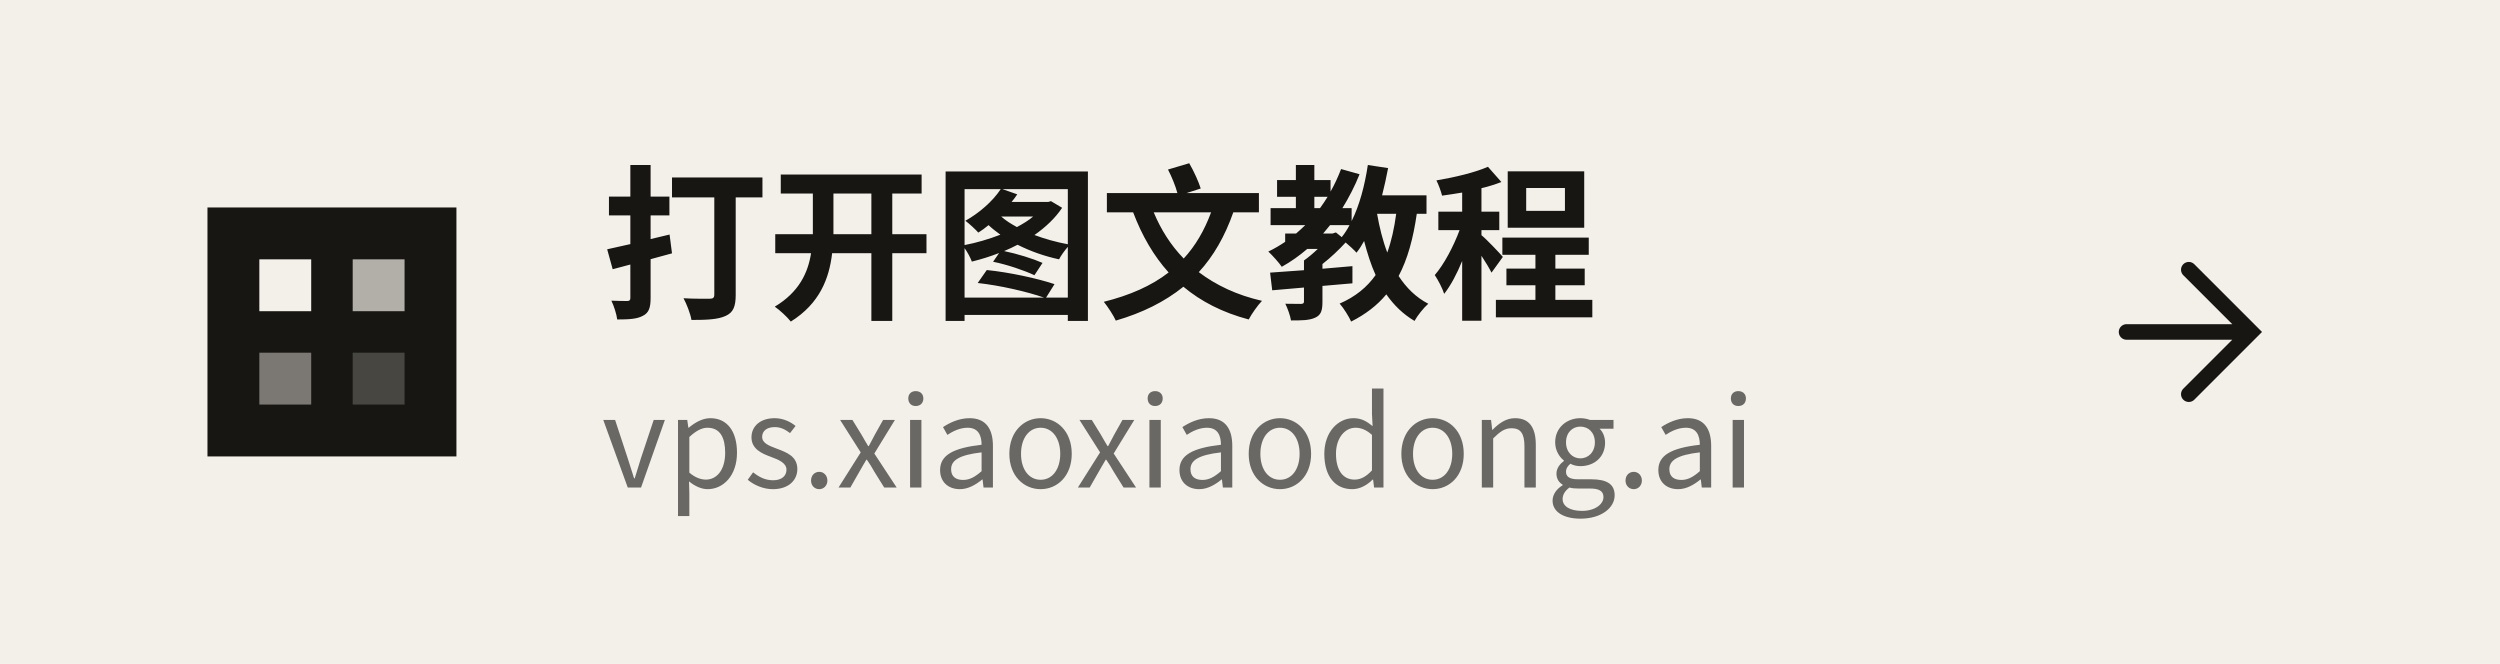
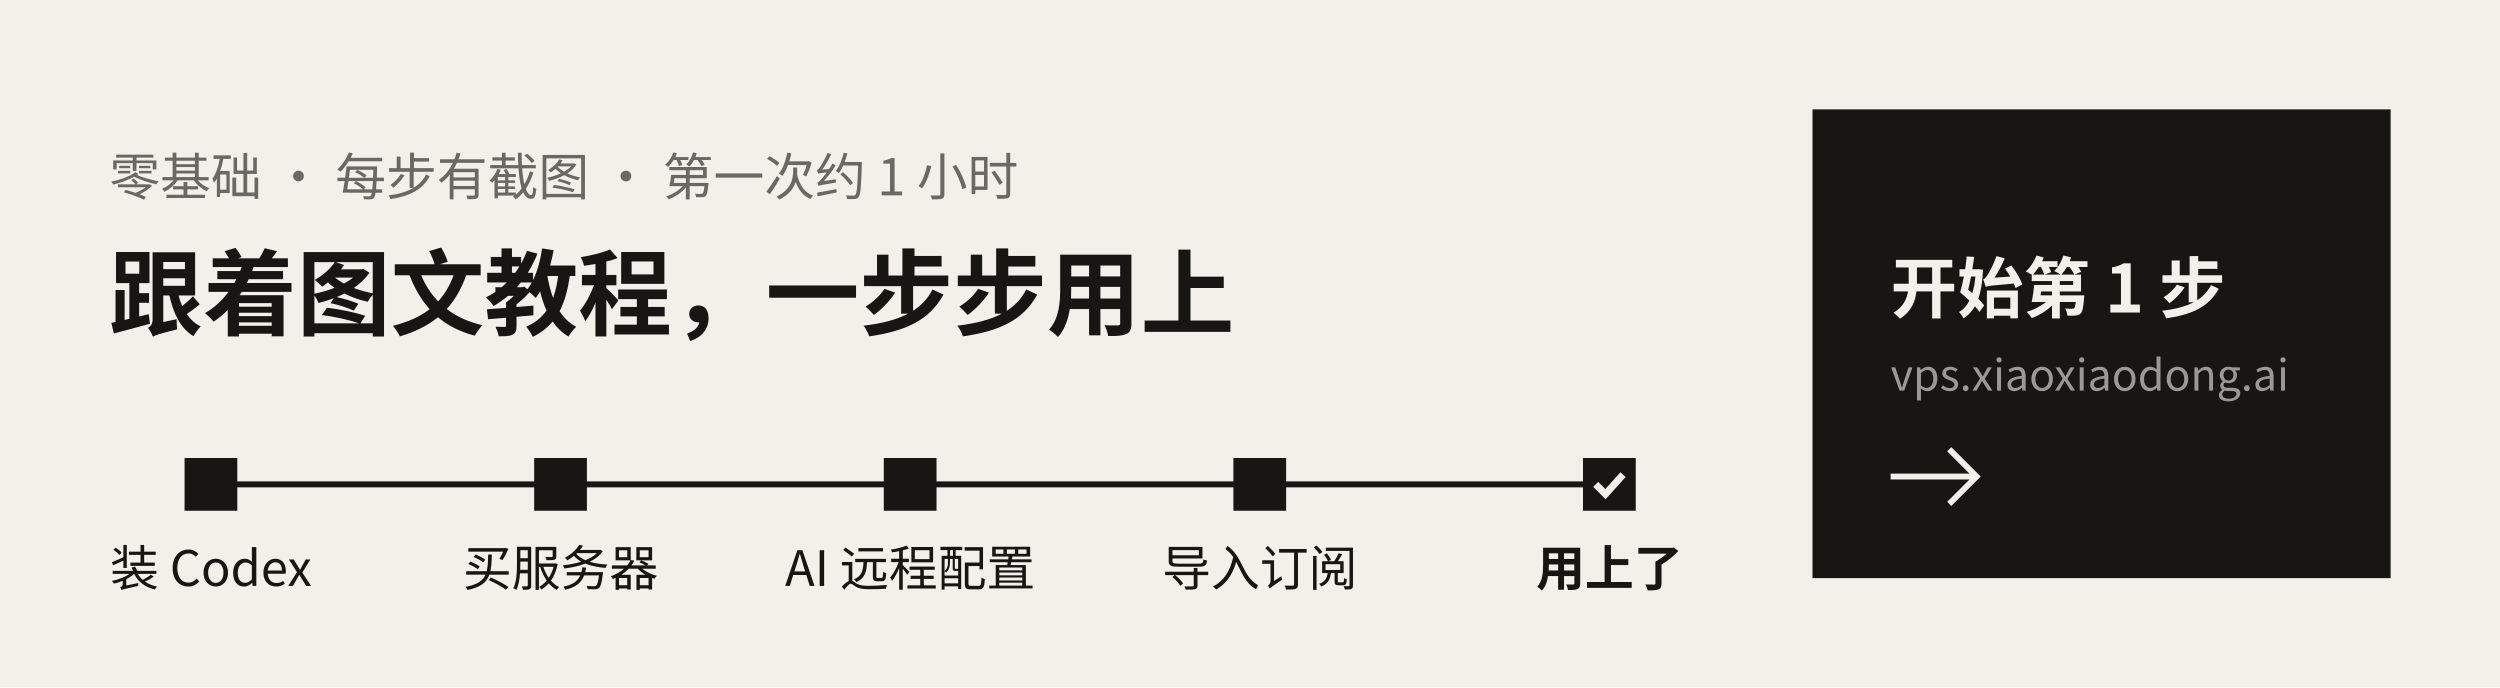
- <svg xmlns="http://www.w3.org/2000/svg" width="241" height="64" viewBox="0 0 241 64" role="img" aria-label="打开图文教程">
-   <rect width="241" height="64" fill="#f3f0ea" />
-   <rect x="20" y="20" width="24" height="24" fill="#171612" />
-   <rect x="25" y="25" width="5" height="5" fill="#f3f0ea" opacity="1" />
-   <rect x="34" y="25" width="5" height="5" fill="#f3f0ea" opacity="0.7" />
-   <rect x="25" y="34" width="5" height="5" fill="#f3f0ea" opacity="0.45" />
-   <rect x="34" y="34" width="5" height="5" fill="#f3f0ea" opacity="0.22" />
-   <text x="58" y="29.5" fill="#171612" font-family="-apple-system,BlinkMacSystemFont,'Segoe UI','PingFang SC','Hiragino Sans','Apple SD Gothic Neo','Malgun Gothic','Microsoft YaHei','Noto Sans CJK SC','Noto Sans Arabic','Noto Sans',Helvetica,Arial,sans-serif" font-size="16" font-weight="600" text-anchor="start">打开图文教程</text>
-   <text x="58" y="47" fill="#171612" fill-opacity=".62" font-family="-apple-system,BlinkMacSystemFont,'Segoe UI','PingFang SC','Hiragino Sans','Apple SD Gothic Neo','Malgun Gothic','Microsoft YaHei','Noto Sans CJK SC','Noto Sans Arabic','Noto Sans',Helvetica,Arial,sans-serif" font-size="12" font-weight="400" text-anchor="start" direction="ltr" unicode-bidi="embed">vps.xiaoxiaodong.ai</text>
-   <path d="M205 32.0h12M211 26.0l6 6-6 6" fill="none" stroke="#171612" stroke-width="1.5" stroke-linecap="round" stroke-linejoin="miter" />
+ <svg xmlns="http://www.w3.org/2000/svg" width="640" height="176" viewBox="0 0 640 176" role="img" aria-label="跟着图文教程，一步步用上">
+   <style>
+ .track{stroke-dasharray:358;animation:fill 7s linear infinite}
+ @keyframes fill{0%{stroke-dashoffset:358;opacity:1}62%{stroke-dashoffset:0}92%{stroke-dashoffset:0;opacity:1}100%{stroke-dashoffset:0;opacity:0}}
+ .arrow{animation:nudge 1.4s ease-in-out infinite}
+ @keyframes nudge{0%,100%{transform:translateX(0)}50%{transform:translateX(5px)}}
+ .shine{animation:shine 7s ease-in-out infinite}
+ @keyframes shine{0%,62%{transform:translateX(-80px)}76%,100%{transform:translateX(228px)}}
+ .ok{animation:ok 7s ease infinite}
+ @keyframes ok{0%,62%{opacity:0}66%,92%{opacity:1}100%{opacity:0}}
+ .n0{animation:n0 7s steps(1,end) infinite}
+ @keyframes n0{0%{fill-opacity:0}0%{fill-opacity:1}92%{fill-opacity:1}100%{fill-opacity:0}}
+ .l0{animation:l0 7s ease infinite}
+ @keyframes l0{0%{opacity:.4}0%{opacity:.4}3%{opacity:1}92%{opacity:1}100%{opacity:.4}}
+ .n1{animation:n1 7s steps(1,end) infinite}
+ @keyframes n1{0%{fill-opacity:0}15.5%{fill-opacity:1}92%{fill-opacity:1}100%{fill-opacity:0}}
+ .l1{animation:l1 7s ease infinite}
+ @keyframes l1{0%{opacity:.4}15.4%{opacity:.4}18.5%{opacity:1}92%{opacity:1}100%{opacity:.4}}
+ .n2{animation:n2 7s steps(1,end) infinite}
+ @keyframes n2{0%{fill-opacity:0}31%{fill-opacity:1}92%{fill-opacity:1}100%{fill-opacity:0}}
+ .l2{animation:l2 7s ease infinite}
+ @keyframes l2{0%{opacity:.4}30.9%{opacity:.4}34%{opacity:1}92%{opacity:1}100%{opacity:.4}}
+ .n3{animation:n3 7s steps(1,end) infinite}
+ @keyframes n3{0%{fill-opacity:0}46.5%{fill-opacity:1}92%{fill-opacity:1}100%{fill-opacity:0}}
+ .l3{animation:l3 7s ease infinite}
+ @keyframes l3{0%{opacity:.4}46.4%{opacity:.4}49.5%{opacity:1}92%{opacity:1}100%{opacity:.4}}
+ .n4{animation:n4 7s steps(1,end) infinite}
+ @keyframes n4{0%{fill-opacity:0}62%{fill-opacity:1}92%{fill-opacity:1}100%{fill-opacity:0}}
+ .l4{animation:l4 7s ease infinite}
+ @keyframes l4{0%{opacity:.4}61.9%{opacity:.4}65%{opacity:1}92%{opacity:1}100%{opacity:.4}}
+ @media (prefers-reduced-motion:reduce){*{animation:none!important}}
+ </style>
+   <defs>
+     <clipPath id="cc">
+       <rect x="464" y="28" width="148" height="120" />
+     </clipPath>
+     <linearGradient id="sg" x1="0" x2="1">
+       <stop offset="0" stop-color="#f3f0ea" stop-opacity="0" />
+       <stop offset=".5" stop-color="#f3f0ea" stop-opacity=".1" />
+       <stop offset="1" stop-color="#f3f0ea" stop-opacity="0" />
+     </linearGradient>
+   </defs>
+   <rect width="640" height="176" fill="#f3f0ea" />
+   <text x="28" y="50" font-family="-apple-system,BlinkMacSystemFont,'Segoe UI','PingFang SC','Hiragino Sans','Apple SD Gothic Neo','Malgun Gothic','Microsoft YaHei','Noto Sans CJK SC','Noto Sans Arabic','Noto Sans',Helvetica,Arial,sans-serif" font-size="13" font-weight="400" fill="#171612" fill-opacity=".62" text-anchor="start">零基础 · 每步有截图 · 第一次约 1 小时</text>
+   <text x="28" y="84" font-family="-apple-system,BlinkMacSystemFont,'Segoe UI','PingFang SC','Hiragino Sans','Apple SD Gothic Neo','Malgun Gothic','Microsoft YaHei','Noto Sans CJK SC','Noto Sans Arabic','Noto Sans',Helvetica,Arial,sans-serif" font-size="24" font-weight="700" fill="#171612" text-anchor="start">跟着图文教程，一步步用上</text>
+   <line x1="54" y1="124" x2="412" y2="124" stroke="#171612" stroke-opacity=".22" stroke-width="1.5" />
+   <line class="track" x1="54" y1="124" x2="412" y2="124" stroke="#171612" stroke-width="1.5" />
+   <rect class="n0" x="48" y="118" width="12" height="12" fill="#171612" stroke="#171612" stroke-width="1.5" />
+   <text x="54" y="150" font-family="-apple-system,BlinkMacSystemFont,'Segoe UI','PingFang SC','Hiragino Sans','Apple SD Gothic Neo','Malgun Gothic','Microsoft YaHei','Noto Sans CJK SC','Noto Sans Arabic','Noto Sans',Helvetica,Arial,sans-serif" font-size="12.5" font-weight="500" class="l0" fill="#171612" text-anchor="middle">装 Codex</text>
+   <rect class="n1" x="137.5" y="118" width="12" height="12" fill="#171612" stroke="#171612" stroke-width="1.5" />
+   <text x="143.5" y="150" font-family="-apple-system,BlinkMacSystemFont,'Segoe UI','PingFang SC','Hiragino Sans','Apple SD Gothic Neo','Malgun Gothic','Microsoft YaHei','Noto Sans CJK SC','Noto Sans Arabic','Noto Sans',Helvetica,Arial,sans-serif" font-size="12.5" font-weight="500" class="l1" fill="#171612" text-anchor="middle">买服务器</text>
+   <rect class="n2" x="227" y="118" width="12" height="12" fill="#171612" stroke="#171612" stroke-width="1.5" />
+   <text x="233" y="150" font-family="-apple-system,BlinkMacSystemFont,'Segoe UI','PingFang SC','Hiragino Sans','Apple SD Gothic Neo','Malgun Gothic','Microsoft YaHei','Noto Sans CJK SC','Noto Sans Arabic','Noto Sans',Helvetica,Arial,sans-serif" font-size="12.5" font-weight="500" class="l2" fill="#171612" text-anchor="middle">AI 远程配置</text>
+   <rect class="n3" x="316.5" y="118" width="12" height="12" fill="#171612" stroke="#171612" stroke-width="1.5" />
+   <text x="322.5" y="150" font-family="-apple-system,BlinkMacSystemFont,'Segoe UI','PingFang SC','Hiragino Sans','Apple SD Gothic Neo','Malgun Gothic','Microsoft YaHei','Noto Sans CJK SC','Noto Sans Arabic','Noto Sans',Helvetica,Arial,sans-serif" font-size="12.5" font-weight="500" class="l3" fill="#171612" text-anchor="middle">导入订阅</text>
+   <rect class="n4" x="406" y="118" width="12" height="12" fill="#171612" stroke="#171612" stroke-width="1.5" />
+   <path class="ok" d="M408.5 124l2.5 2.5 4.5-5" fill="none" stroke="#f3f0ea" stroke-width="1.8" stroke-linejoin="miter" />
+   <text x="412" y="150" font-family="-apple-system,BlinkMacSystemFont,'Segoe UI','PingFang SC','Hiragino Sans','Apple SD Gothic Neo','Malgun Gothic','Microsoft YaHei','Noto Sans CJK SC','Noto Sans Arabic','Noto Sans',Helvetica,Arial,sans-serif" font-size="12.5" font-weight="700" class="l4" fill="#171612" text-anchor="middle">用上了</text>
+   <rect x="464" y="28" width="148" height="120" fill="#171612" />
+   <g clip-path="url(#cc)">
+     <rect class="shine" x="404" y="28" width="60" height="120" fill="url(#sg)" />
+   </g>
+   <text x="484" y="80" font-family="-apple-system,BlinkMacSystemFont,'Segoe UI','PingFang SC','Hiragino Sans','Apple SD Gothic Neo','Malgun Gothic','Microsoft YaHei','Noto Sans CJK SC','Noto Sans Arabic','Noto Sans',Helvetica,Arial,sans-serif" font-size="17" font-weight="700" fill="#f3f0ea" text-anchor="start">开始第 1 步</text>
+   <text x="484" y="100" font-family="-apple-system,BlinkMacSystemFont,'Segoe UI','PingFang SC','Hiragino Sans','Apple SD Gothic Neo','Malgun Gothic','Microsoft YaHei','Noto Sans CJK SC','Noto Sans Arabic','Noto Sans',Helvetica,Arial,sans-serif" font-size="11" font-weight="400" fill="#f3f0ea" fill-opacity=".6" text-anchor="start" direction="ltr" unicode-bidi="embed">vps.xiaoxiaodong.ai</text>
+   <g class="arrow">
+     <path d="M484 122h22M499 115l7 7-7 7" fill="none" stroke="#f3f0ea" stroke-width="1.5" stroke-linejoin="miter" />
+   </g>
</svg>
